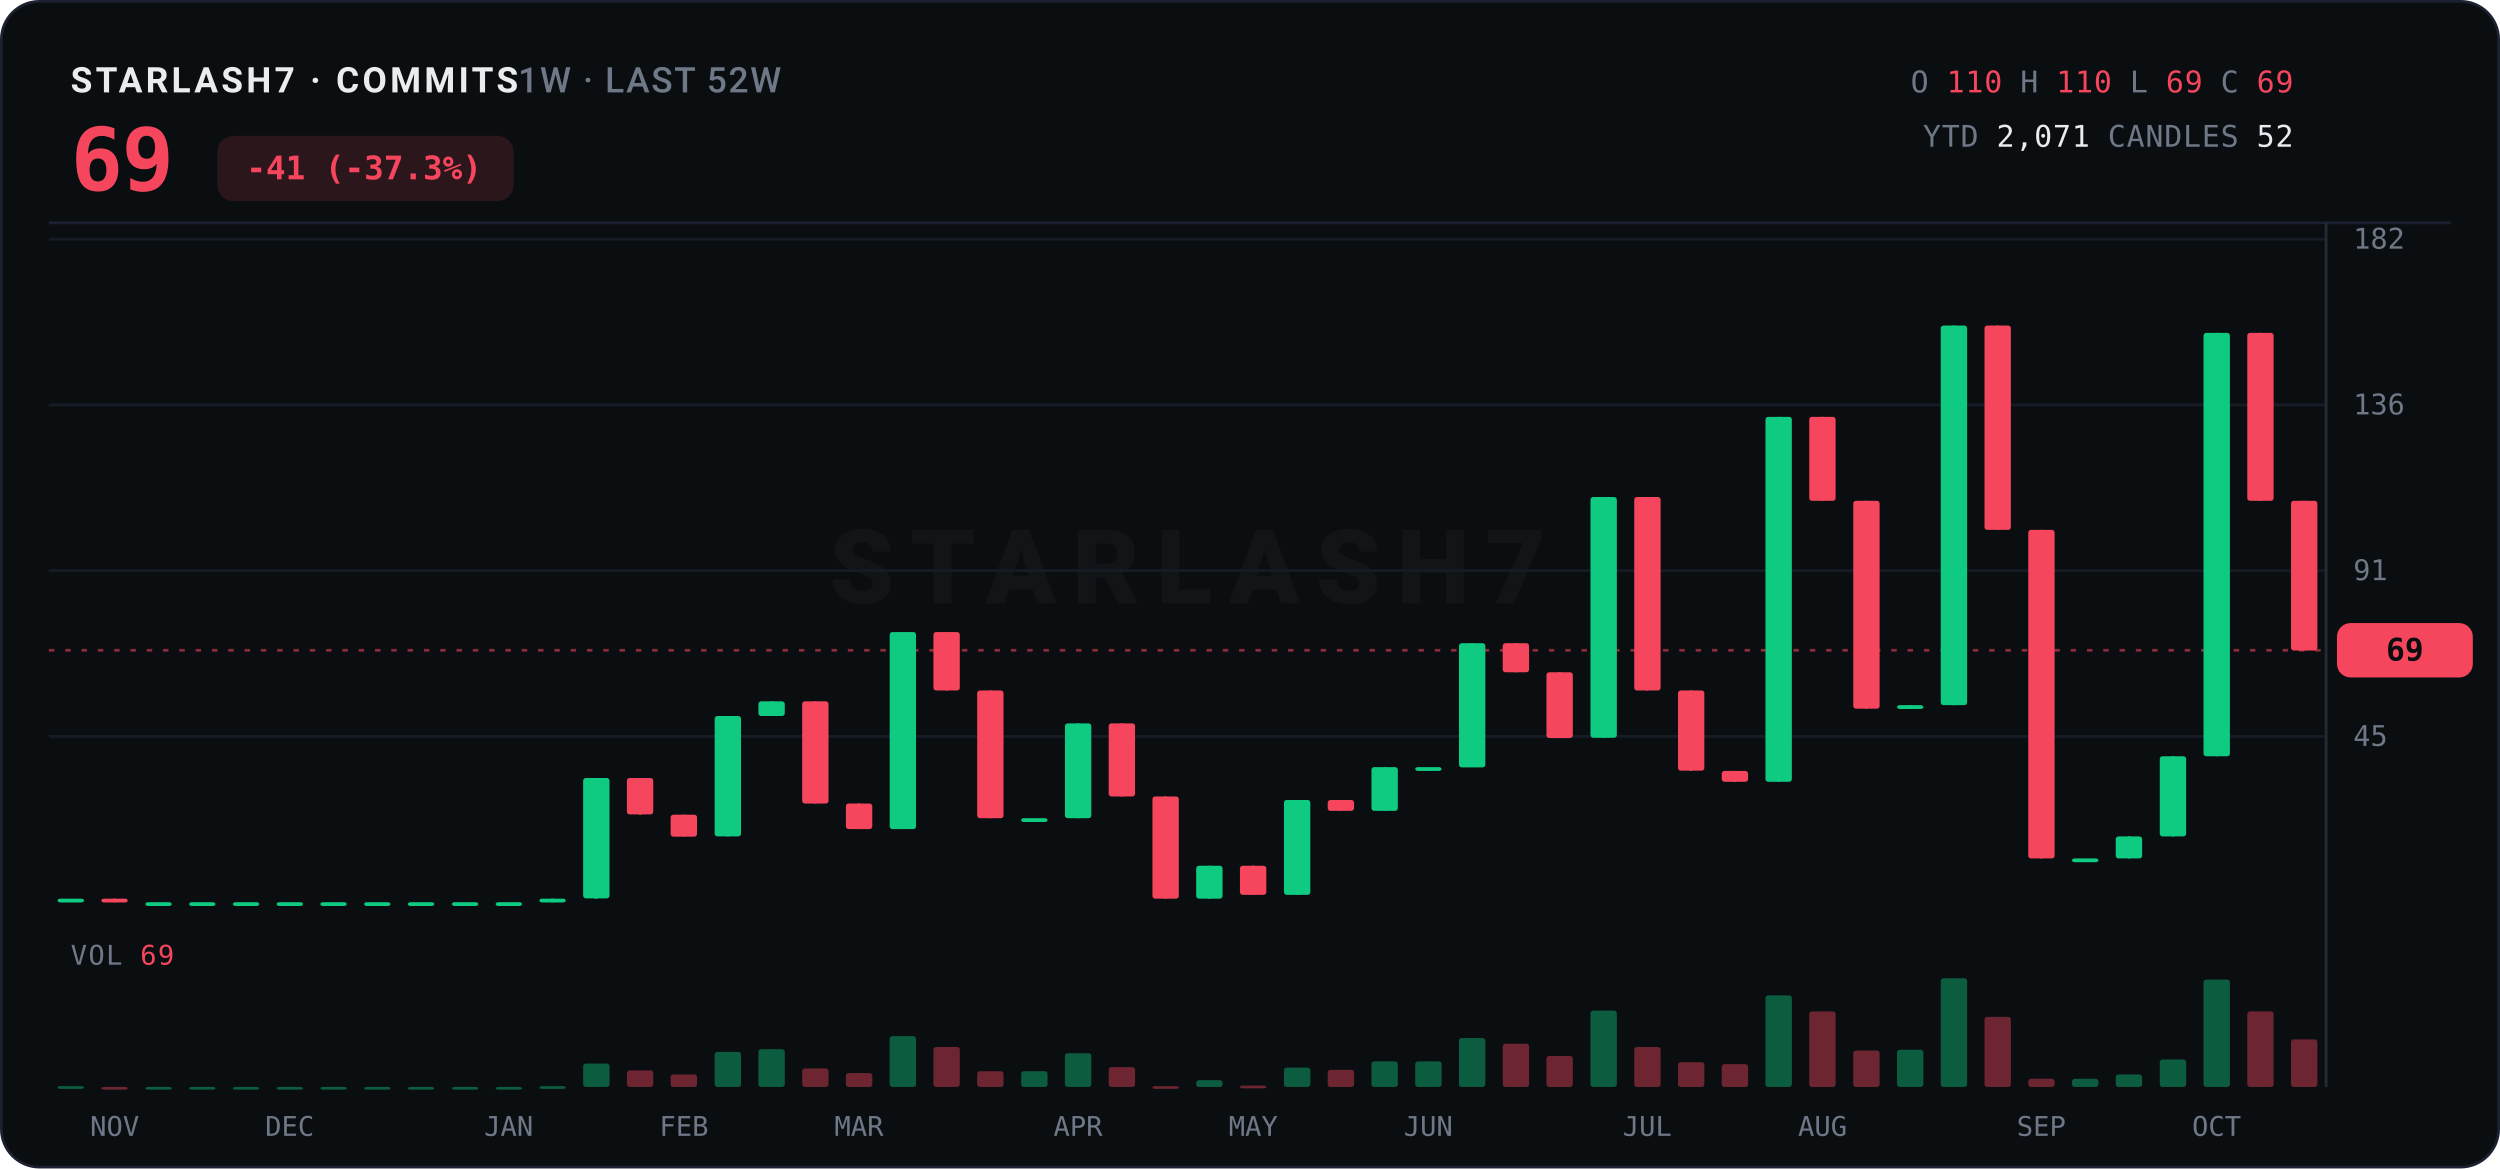
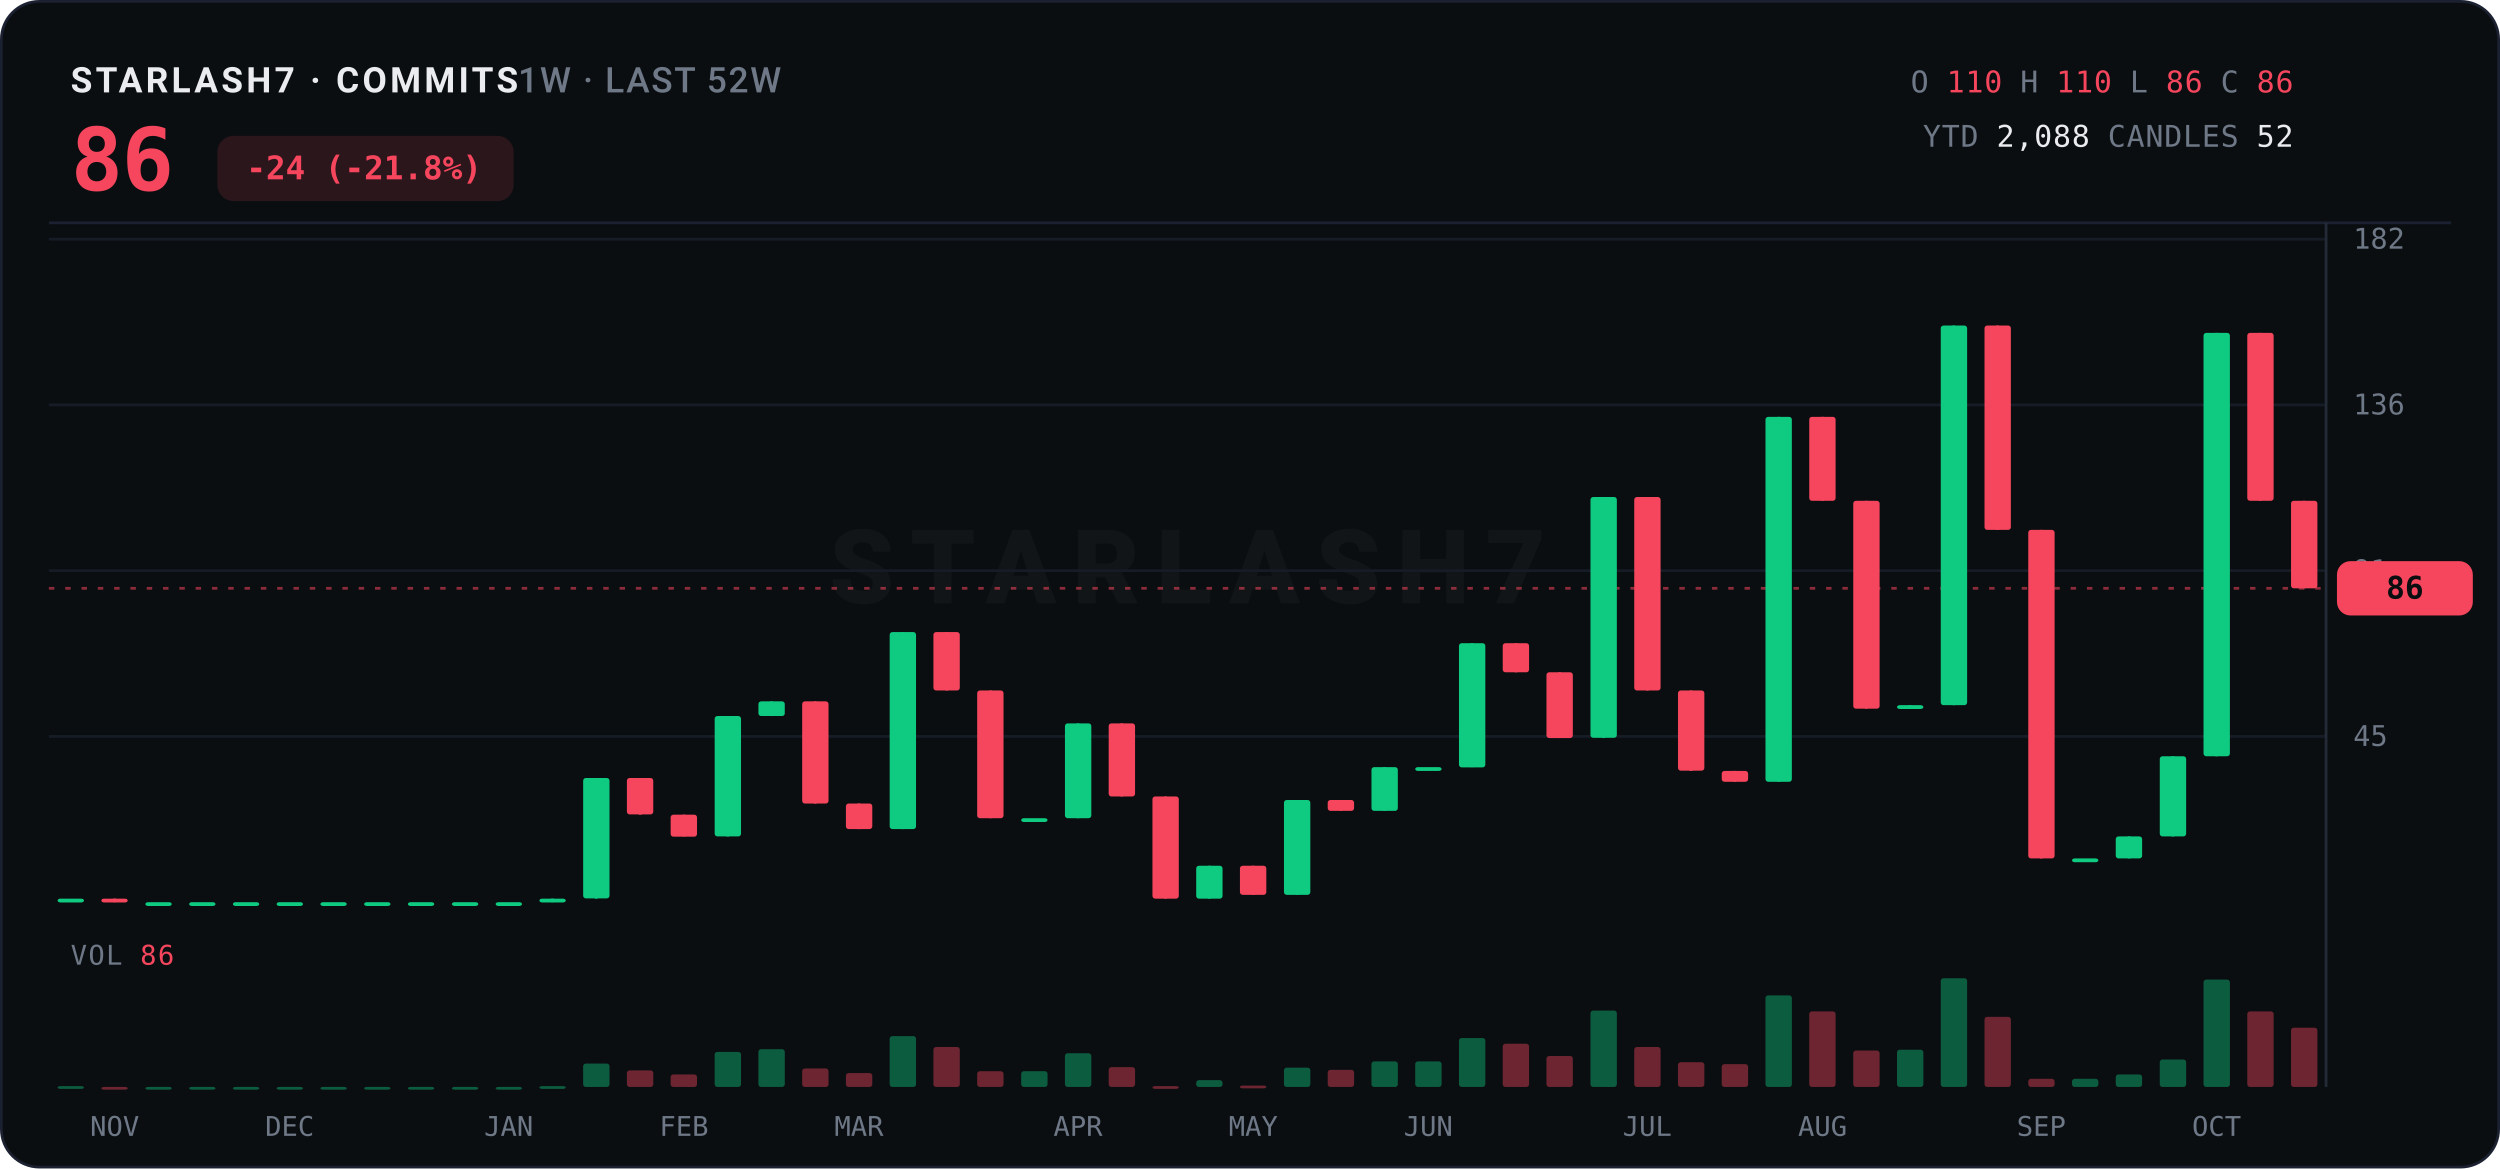
<svg xmlns="http://www.w3.org/2000/svg" width="920" height="430" viewBox="0 0 920 430">
  <rect x="0.5" y="0.5" width="919" height="429" rx="14" fill="#0B0E11" stroke="#1B2130" />
  <text x="26" y="34" font-family="ui-sans-serif,system-ui,-apple-system,'Segoe UI',Roboto,sans-serif" font-size="13" font-weight="700" letter-spacing="1.2" fill="#EAECEF">STARLASH7 · COMMITS<tspan fill="#6E7887" font-weight="500" letter-spacing="0.6">  1W · LAST 52W</tspan>
  </text>
-   <text x="26" y="70" font-family="ui-monospace,'SF Mono',SFMono-Regular,Menlo,Consolas,monospace" font-size="32" font-weight="800" fill="#F6465D" letter-spacing="-0.5">69</text>
+   <text x="26" y="70" font-family="ui-monospace,'SF Mono',SFMono-Regular,Menlo,Consolas,monospace" font-size="32" font-weight="800" fill="#F6465D" letter-spacing="-0.5">86</text>
  <rect x="80" y="50" width="109" height="24" rx="6" fill="#F6465D" opacity="0.14" />
-   <text x="134" y="66" text-anchor="middle" font-family="ui-monospace,'SF Mono',SFMono-Regular,Menlo,Consolas,monospace" font-size="12" font-weight="700" fill="#F6465D">-41 (-37.3%)</text>
+   <text x="134" y="66" text-anchor="middle" font-family="ui-monospace,'SF Mono',SFMono-Regular,Menlo,Consolas,monospace" font-size="12" font-weight="700" fill="#F6465D">-24 (-21.8%)</text>
  <text x="844" y="34" text-anchor="end" font-family="ui-monospace,'SF Mono',SFMono-Regular,Menlo,Consolas,monospace" font-size="11" letter-spacing="0.3">
    <tspan fill="#6E7887">O</tspan>
    <tspan fill="#F6465D">110</tspan>
    <tspan fill="#6E7887">H</tspan>
    <tspan fill="#F6465D">110</tspan>
    <tspan fill="#6E7887">L</tspan>
-     <tspan fill="#F6465D">69</tspan>
+     <tspan fill="#F6465D">86</tspan>
    <tspan fill="#6E7887">C</tspan>
-     <tspan fill="#F6465D">69</tspan>
+     <tspan fill="#F6465D">86</tspan>
  </text>
  <text x="844" y="54" text-anchor="end" font-family="ui-monospace,'SF Mono',SFMono-Regular,Menlo,Consolas,monospace" font-size="11" letter-spacing="0.3">
    <tspan fill="#6E7887">YTD</tspan>
-     <tspan fill="#EAECEF">2,071</tspan>
+     <tspan fill="#EAECEF">2,088</tspan>
    <tspan fill="#6E7887">CANDLES</tspan>
    <tspan fill="#EAECEF">52</tspan>
  </text>
  <line x1="18" y1="82" x2="902" y2="82" stroke="#1B2130" stroke-width="1" />
  <text x="437.0" y="222.0" text-anchor="middle" font-family="ui-sans-serif,system-ui,-apple-system,'Segoe UI',Roboto,sans-serif" font-size="38" font-weight="800" letter-spacing="6" fill="#EAECEF" opacity="0.035">STARLASH7</text>
  <line x1="18" y1="271.0" x2="856" y2="271.0" stroke="#161C26" stroke-width="1" />
  <text x="866" y="274.5" font-family="ui-monospace,'SF Mono',SFMono-Regular,Menlo,Consolas,monospace" font-size="10.5" fill="#6E7887">45</text>
  <line x1="18" y1="210.0" x2="856" y2="210.0" stroke="#161C26" stroke-width="1" />
  <text x="866" y="213.5" font-family="ui-monospace,'SF Mono',SFMono-Regular,Menlo,Consolas,monospace" font-size="10.5" fill="#6E7887">91</text>
  <line x1="18" y1="149.0" x2="856" y2="149.0" stroke="#161C26" stroke-width="1" />
  <text x="866" y="152.5" font-family="ui-monospace,'SF Mono',SFMono-Regular,Menlo,Consolas,monospace" font-size="10.5" fill="#6E7887">136</text>
  <line x1="18" y1="88.0" x2="856" y2="88.0" stroke="#161C26" stroke-width="1" />
  <text x="866" y="91.5" font-family="ui-monospace,'SF Mono',SFMono-Regular,Menlo,Consolas,monospace" font-size="10.5" fill="#6E7887">182</text>
  <line x1="856" y1="82" x2="856" y2="400" stroke="#242B38" stroke-width="1" />
-   <line x1="18" y1="239.3" x2="856" y2="239.3" stroke="#F6465D" stroke-width="1" stroke-dasharray="2 4" opacity="0.55" />
-   <rect x="860" y="229.3" width="50" height="20" rx="5" fill="#F6465D" />
-   <text x="885.0" y="243.1" text-anchor="middle" font-family="ui-monospace,'SF Mono',SFMono-Regular,Menlo,Consolas,monospace" font-size="11.5" font-weight="800" fill="#0B0E11">69</text>
+   <line x1="18" y1="216.5" x2="856" y2="216.5" stroke="#F6465D" stroke-width="1" stroke-dasharray="2 4" opacity="0.55" />
+   <rect x="860" y="206.5" width="50" height="20" rx="5" fill="#F6465D" />
+   <text x="885.0" y="220.3" text-anchor="middle" font-family="ui-monospace,'SF Mono',SFMono-Regular,Menlo,Consolas,monospace" font-size="11.5" font-weight="800" fill="#0B0E11">86</text>
  <line x1="26.1" y1="330.7" x2="26.1" y2="330.7" stroke="#0ECB81" stroke-width="1" />
  <rect x="21.2" y="330.7" width="9.7" height="1.4" rx="1" fill="#0ECB81" />
  <line x1="42.2" y1="330.7" x2="42.2" y2="332.0" stroke="#F6465D" stroke-width="1" />
  <rect x="37.3" y="330.7" width="9.7" height="1.4" rx="1" fill="#F6465D" />
  <line x1="58.3" y1="332.0" x2="58.3" y2="332.0" stroke="#0ECB81" stroke-width="1" />
  <rect x="53.5" y="332.0" width="9.7" height="1.4" rx="1" fill="#0ECB81" />
  <line x1="74.4" y1="332.0" x2="74.4" y2="332.0" stroke="#0ECB81" stroke-width="1" />
  <rect x="69.6" y="332.0" width="9.7" height="1.4" rx="1" fill="#0ECB81" />
  <line x1="90.5" y1="332.0" x2="90.5" y2="332.0" stroke="#0ECB81" stroke-width="1" />
  <rect x="85.7" y="332.0" width="9.7" height="1.4" rx="1" fill="#0ECB81" />
  <line x1="106.6" y1="332.0" x2="106.6" y2="332.0" stroke="#0ECB81" stroke-width="1" />
  <rect x="101.8" y="332.0" width="9.7" height="1.4" rx="1" fill="#0ECB81" />
  <line x1="122.8" y1="332.0" x2="122.8" y2="332.0" stroke="#0ECB81" stroke-width="1" />
  <rect x="117.9" y="332.0" width="9.7" height="1.4" rx="1" fill="#0ECB81" />
  <line x1="138.9" y1="332.0" x2="138.9" y2="332.0" stroke="#0ECB81" stroke-width="1" />
  <rect x="134.0" y="332.0" width="9.7" height="1.4" rx="1" fill="#0ECB81" />
  <line x1="155.0" y1="332.0" x2="155.0" y2="332.0" stroke="#0ECB81" stroke-width="1" />
  <rect x="150.1" y="332.0" width="9.7" height="1.4" rx="1" fill="#0ECB81" />
  <line x1="171.1" y1="332.0" x2="171.1" y2="332.0" stroke="#0ECB81" stroke-width="1" />
  <rect x="166.3" y="332.0" width="9.7" height="1.4" rx="1" fill="#0ECB81" />
  <line x1="187.2" y1="332.0" x2="187.2" y2="332.0" stroke="#0ECB81" stroke-width="1" />
  <rect x="182.4" y="332.0" width="9.7" height="1.4" rx="1" fill="#0ECB81" />
  <line x1="203.3" y1="330.7" x2="203.3" y2="332.0" stroke="#0ECB81" stroke-width="1" />
  <rect x="198.5" y="330.7" width="9.7" height="1.4" rx="1" fill="#0ECB81" />
  <line x1="219.4" y1="286.3" x2="219.4" y2="330.7" stroke="#0ECB81" stroke-width="1" />
  <rect x="214.6" y="286.3" width="9.7" height="44.3" rx="1" fill="#0ECB81" />
  <line x1="235.6" y1="286.3" x2="235.6" y2="299.8" stroke="#F6465D" stroke-width="1" />
  <rect x="230.7" y="286.3" width="9.7" height="13.4" rx="1" fill="#F6465D" />
  <line x1="251.7" y1="299.8" x2="251.7" y2="307.8" stroke="#F6465D" stroke-width="1" />
  <rect x="246.8" y="299.8" width="9.7" height="8.1" rx="1" fill="#F6465D" />
  <line x1="267.8" y1="263.5" x2="267.8" y2="307.8" stroke="#0ECB81" stroke-width="1" />
  <rect x="263.0" y="263.5" width="9.7" height="44.3" rx="1" fill="#0ECB81" />
  <line x1="283.9" y1="258.1" x2="283.9" y2="263.5" stroke="#0ECB81" stroke-width="1" />
  <rect x="279.1" y="258.1" width="9.7" height="5.4" rx="1" fill="#0ECB81" />
  <line x1="300.0" y1="258.1" x2="300.0" y2="295.7" stroke="#F6465D" stroke-width="1" />
  <rect x="295.2" y="258.1" width="9.7" height="37.6" rx="1" fill="#F6465D" />
  <line x1="316.1" y1="295.7" x2="316.1" y2="305.1" stroke="#F6465D" stroke-width="1" />
  <rect x="311.3" y="295.7" width="9.7" height="9.4" rx="1" fill="#F6465D" />
  <line x1="332.3" y1="232.6" x2="332.3" y2="305.1" stroke="#0ECB81" stroke-width="1" />
  <rect x="327.4" y="232.6" width="9.7" height="72.5" rx="1" fill="#0ECB81" />
  <line x1="348.4" y1="232.6" x2="348.4" y2="254.1" stroke="#F6465D" stroke-width="1" />
  <rect x="343.5" y="232.6" width="9.7" height="21.5" rx="1" fill="#F6465D" />
  <line x1="364.5" y1="254.1" x2="364.5" y2="301.1" stroke="#F6465D" stroke-width="1" />
  <rect x="359.6" y="254.1" width="9.7" height="47.0" rx="1" fill="#F6465D" />
  <line x1="380.6" y1="301.1" x2="380.6" y2="301.1" stroke="#0ECB81" stroke-width="1" />
  <rect x="375.8" y="301.1" width="9.7" height="1.4" rx="1" fill="#0ECB81" />
  <line x1="396.7" y1="266.2" x2="396.7" y2="301.1" stroke="#0ECB81" stroke-width="1" />
  <rect x="391.9" y="266.2" width="9.7" height="34.9" rx="1" fill="#0ECB81" />
  <line x1="412.8" y1="266.2" x2="412.8" y2="293.1" stroke="#F6465D" stroke-width="1" />
  <rect x="408.0" y="266.2" width="9.7" height="26.9" rx="1" fill="#F6465D" />
  <line x1="428.9" y1="293.1" x2="428.9" y2="330.7" stroke="#F6465D" stroke-width="1" />
  <rect x="424.1" y="293.1" width="9.7" height="37.6" rx="1" fill="#F6465D" />
  <line x1="445.1" y1="318.6" x2="445.1" y2="330.7" stroke="#0ECB81" stroke-width="1" />
  <rect x="440.2" y="318.6" width="9.7" height="12.1" rx="1" fill="#0ECB81" />
  <line x1="461.2" y1="318.6" x2="461.2" y2="329.3" stroke="#F6465D" stroke-width="1" />
  <rect x="456.3" y="318.6" width="9.7" height="10.7" rx="1" fill="#F6465D" />
  <line x1="477.3" y1="294.4" x2="477.3" y2="329.3" stroke="#0ECB81" stroke-width="1" />
  <rect x="472.5" y="294.4" width="9.7" height="34.9" rx="1" fill="#0ECB81" />
  <line x1="493.4" y1="294.4" x2="493.4" y2="298.4" stroke="#F6465D" stroke-width="1" />
  <rect x="488.6" y="294.4" width="9.7" height="4.0" rx="1" fill="#F6465D" />
  <line x1="509.5" y1="282.3" x2="509.5" y2="298.4" stroke="#0ECB81" stroke-width="1" />
  <rect x="504.7" y="282.3" width="9.7" height="16.1" rx="1" fill="#0ECB81" />
  <line x1="525.6" y1="282.3" x2="525.6" y2="282.3" stroke="#0ECB81" stroke-width="1" />
  <rect x="520.8" y="282.3" width="9.7" height="1.4" rx="1" fill="#0ECB81" />
  <line x1="541.8" y1="236.7" x2="541.8" y2="282.3" stroke="#0ECB81" stroke-width="1" />
  <rect x="536.9" y="236.7" width="9.7" height="45.7" rx="1" fill="#0ECB81" />
  <line x1="557.9" y1="236.7" x2="557.9" y2="247.4" stroke="#F6465D" stroke-width="1" />
  <rect x="553.0" y="236.7" width="9.7" height="10.7" rx="1" fill="#F6465D" />
  <line x1="574.0" y1="247.4" x2="574.0" y2="271.6" stroke="#F6465D" stroke-width="1" />
  <rect x="569.1" y="247.4" width="9.7" height="24.2" rx="1" fill="#F6465D" />
  <line x1="590.1" y1="182.9" x2="590.1" y2="271.6" stroke="#0ECB81" stroke-width="1" />
  <rect x="585.3" y="182.9" width="9.7" height="88.6" rx="1" fill="#0ECB81" />
  <line x1="606.2" y1="182.9" x2="606.2" y2="254.1" stroke="#F6465D" stroke-width="1" />
  <rect x="601.4" y="182.9" width="9.7" height="71.2" rx="1" fill="#F6465D" />
  <line x1="622.3" y1="254.1" x2="622.3" y2="283.7" stroke="#F6465D" stroke-width="1" />
  <rect x="617.5" y="254.1" width="9.7" height="29.5" rx="1" fill="#F6465D" />
  <line x1="638.4" y1="283.7" x2="638.4" y2="287.7" stroke="#F6465D" stroke-width="1" />
  <rect x="633.6" y="283.7" width="9.7" height="4.0" rx="1" fill="#F6465D" />
  <line x1="654.6" y1="153.4" x2="654.6" y2="287.7" stroke="#0ECB81" stroke-width="1" />
  <rect x="649.7" y="153.4" width="9.7" height="134.3" rx="1" fill="#0ECB81" />
  <line x1="670.7" y1="153.4" x2="670.7" y2="184.3" stroke="#F6465D" stroke-width="1" />
  <rect x="665.8" y="153.4" width="9.7" height="30.9" rx="1" fill="#F6465D" />
  <line x1="686.8" y1="184.3" x2="686.8" y2="260.8" stroke="#F6465D" stroke-width="1" />
  <rect x="682.0" y="184.3" width="9.7" height="76.5" rx="1" fill="#F6465D" />
  <line x1="702.9" y1="259.5" x2="702.9" y2="260.8" stroke="#0ECB81" stroke-width="1" />
  <rect x="698.1" y="259.5" width="9.7" height="1.4" rx="1" fill="#0ECB81" />
  <line x1="719.0" y1="119.8" x2="719.0" y2="259.5" stroke="#0ECB81" stroke-width="1" />
  <rect x="714.2" y="119.8" width="9.7" height="139.7" rx="1" fill="#0ECB81" />
  <line x1="735.1" y1="119.8" x2="735.1" y2="195.0" stroke="#F6465D" stroke-width="1" />
  <rect x="730.3" y="119.8" width="9.7" height="75.2" rx="1" fill="#F6465D" />
  <line x1="751.2" y1="195.0" x2="751.2" y2="315.9" stroke="#F6465D" stroke-width="1" />
  <rect x="746.4" y="195.0" width="9.7" height="120.9" rx="1" fill="#F6465D" />
  <line x1="767.4" y1="315.9" x2="767.4" y2="315.9" stroke="#0ECB81" stroke-width="1" />
  <rect x="762.5" y="315.9" width="9.7" height="1.4" rx="1" fill="#0ECB81" />
  <line x1="783.5" y1="307.8" x2="783.5" y2="315.9" stroke="#0ECB81" stroke-width="1" />
  <rect x="778.6" y="307.8" width="9.7" height="8.1" rx="1" fill="#0ECB81" />
  <line x1="799.6" y1="278.3" x2="799.6" y2="307.8" stroke="#0ECB81" stroke-width="1" />
  <rect x="794.8" y="278.3" width="9.7" height="29.5" rx="1" fill="#0ECB81" />
  <line x1="815.7" y1="122.5" x2="815.7" y2="278.3" stroke="#0ECB81" stroke-width="1" />
  <rect x="810.9" y="122.5" width="9.7" height="155.8" rx="1" fill="#0ECB81" />
  <line x1="831.8" y1="122.5" x2="831.8" y2="184.3" stroke="#F6465D" stroke-width="1" />
  <rect x="827.0" y="122.5" width="9.7" height="61.8" rx="1" fill="#F6465D" />
-   <line x1="847.9" y1="184.3" x2="847.9" y2="239.3" stroke="#F6465D" stroke-width="1" />
-   <rect x="843.1" y="184.3" width="9.7" height="55.1" rx="1" fill="#F6465D" />
-   <text x="26" y="355" font-family="ui-monospace,'SF Mono',SFMono-Regular,Menlo,Consolas,monospace" font-size="10" letter-spacing="0.5" fill="#6E7887">VOL <tspan fill="#F6465D">69</tspan>
+   <line x1="847.9" y1="184.3" x2="847.9" y2="216.5" stroke="#F6465D" stroke-width="1" />
+   <rect x="843.1" y="184.3" width="9.7" height="32.2" rx="1" fill="#F6465D" />
+   <text x="26" y="355" font-family="ui-monospace,'SF Mono',SFMono-Regular,Menlo,Consolas,monospace" font-size="10" letter-spacing="0.5" fill="#6E7887">VOL <tspan fill="#F6465D">86</tspan>
  </text>
  <rect x="21.2" y="399.7" width="9.7" height="1.0" rx="1" fill="#0ECB81" opacity="0.42" />
  <rect x="37.3" y="400.0" width="9.7" height="1.0" rx="1" fill="#F6465D" opacity="0.42" />
  <rect x="53.5" y="400.0" width="9.7" height="1.0" rx="1" fill="#0ECB81" opacity="0.42" />
  <rect x="69.6" y="400.0" width="9.7" height="1.0" rx="1" fill="#0ECB81" opacity="0.42" />
  <rect x="85.7" y="400.0" width="9.7" height="1.0" rx="1" fill="#0ECB81" opacity="0.42" />
  <rect x="101.8" y="400.0" width="9.7" height="1.0" rx="1" fill="#0ECB81" opacity="0.42" />
  <rect x="117.9" y="400.0" width="9.7" height="1.0" rx="1" fill="#0ECB81" opacity="0.42" />
  <rect x="134.0" y="400.0" width="9.7" height="1.0" rx="1" fill="#0ECB81" opacity="0.42" />
  <rect x="150.1" y="400.0" width="9.7" height="1.0" rx="1" fill="#0ECB81" opacity="0.42" />
  <rect x="166.3" y="400.0" width="9.7" height="1.0" rx="1" fill="#0ECB81" opacity="0.42" />
  <rect x="182.4" y="400.0" width="9.7" height="1.0" rx="1" fill="#0ECB81" opacity="0.42" />
  <rect x="198.5" y="399.7" width="9.7" height="1.0" rx="1" fill="#0ECB81" opacity="0.42" />
  <rect x="214.6" y="391.4" width="9.7" height="8.6" rx="1" fill="#0ECB81" opacity="0.42" />
  <rect x="230.7" y="393.9" width="9.7" height="6.1" rx="1" fill="#F6465D" opacity="0.42" />
  <rect x="246.8" y="395.4" width="9.7" height="4.6" rx="1" fill="#F6465D" opacity="0.42" />
  <rect x="263.0" y="387.1" width="9.7" height="12.9" rx="1" fill="#0ECB81" opacity="0.42" />
  <rect x="279.1" y="386.1" width="9.7" height="13.9" rx="1" fill="#0ECB81" opacity="0.42" />
  <rect x="295.2" y="393.2" width="9.7" height="6.8" rx="1" fill="#F6465D" opacity="0.42" />
  <rect x="311.3" y="394.9" width="9.7" height="5.1" rx="1" fill="#F6465D" opacity="0.42" />
  <rect x="327.4" y="381.3" width="9.7" height="18.7" rx="1" fill="#0ECB81" opacity="0.42" />
  <rect x="343.5" y="385.3" width="9.7" height="14.7" rx="1" fill="#F6465D" opacity="0.42" />
  <rect x="359.6" y="394.2" width="9.7" height="5.8" rx="1" fill="#F6465D" opacity="0.42" />
  <rect x="375.8" y="394.2" width="9.7" height="5.8" rx="1" fill="#0ECB81" opacity="0.42" />
  <rect x="391.9" y="387.6" width="9.7" height="12.4" rx="1" fill="#0ECB81" opacity="0.42" />
  <rect x="408.0" y="392.7" width="9.7" height="7.3" rx="1" fill="#F6465D" opacity="0.42" />
  <rect x="424.1" y="399.7" width="9.7" height="1.0" rx="1" fill="#F6465D" opacity="0.42" />
  <rect x="440.2" y="397.5" width="9.7" height="2.5" rx="1" fill="#0ECB81" opacity="0.42" />
  <rect x="456.3" y="399.5" width="9.7" height="1.0" rx="1" fill="#F6465D" opacity="0.42" />
  <rect x="472.5" y="392.9" width="9.7" height="7.1" rx="1" fill="#0ECB81" opacity="0.42" />
  <rect x="488.6" y="393.7" width="9.7" height="6.3" rx="1" fill="#F6465D" opacity="0.42" />
  <rect x="504.7" y="390.6" width="9.7" height="9.4" rx="1" fill="#0ECB81" opacity="0.42" />
  <rect x="520.8" y="390.6" width="9.7" height="9.4" rx="1" fill="#0ECB81" opacity="0.42" />
  <rect x="536.9" y="382.0" width="9.7" height="18.0" rx="1" fill="#0ECB81" opacity="0.42" />
  <rect x="553.0" y="384.1" width="9.7" height="15.9" rx="1" fill="#F6465D" opacity="0.42" />
  <rect x="569.1" y="388.6" width="9.7" height="11.4" rx="1" fill="#F6465D" opacity="0.42" />
  <rect x="585.3" y="371.9" width="9.7" height="28.1" rx="1" fill="#0ECB81" opacity="0.42" />
  <rect x="601.4" y="385.3" width="9.7" height="14.7" rx="1" fill="#F6465D" opacity="0.42" />
  <rect x="617.5" y="390.9" width="9.7" height="9.1" rx="1" fill="#F6465D" opacity="0.42" />
  <rect x="633.6" y="391.6" width="9.7" height="8.4" rx="1" fill="#F6465D" opacity="0.42" />
  <rect x="649.7" y="366.3" width="9.7" height="33.7" rx="1" fill="#0ECB81" opacity="0.42" />
  <rect x="665.8" y="372.2" width="9.7" height="27.8" rx="1" fill="#F6465D" opacity="0.42" />
  <rect x="682.0" y="386.6" width="9.7" height="13.4" rx="1" fill="#F6465D" opacity="0.42" />
  <rect x="698.1" y="386.3" width="9.7" height="13.7" rx="1" fill="#0ECB81" opacity="0.42" />
  <rect x="714.2" y="360.0" width="9.7" height="40.0" rx="1" fill="#0ECB81" opacity="0.42" />
  <rect x="730.3" y="374.2" width="9.7" height="25.8" rx="1" fill="#F6465D" opacity="0.42" />
  <rect x="746.4" y="397.0" width="9.7" height="3.0" rx="1" fill="#F6465D" opacity="0.42" />
  <rect x="762.5" y="397.0" width="9.7" height="3.0" rx="1" fill="#0ECB81" opacity="0.42" />
  <rect x="778.6" y="395.4" width="9.7" height="4.6" rx="1" fill="#0ECB81" opacity="0.42" />
  <rect x="794.8" y="389.9" width="9.7" height="10.1" rx="1" fill="#0ECB81" opacity="0.42" />
  <rect x="810.9" y="360.5" width="9.7" height="39.5" rx="1" fill="#0ECB81" opacity="0.42" />
  <rect x="827.0" y="372.2" width="9.7" height="27.8" rx="1" fill="#F6465D" opacity="0.42" />
-   <rect x="843.1" y="382.5" width="9.7" height="17.5" rx="1" fill="#F6465D" opacity="0.42" />
+   <rect x="843.1" y="378.2" width="9.7" height="21.8" rx="1" fill="#F6465D" opacity="0.42" />
  <text x="42.2" y="418" text-anchor="middle" font-family="ui-monospace,'SF Mono',SFMono-Regular,Menlo,Consolas,monospace" font-size="10" fill="#6E7887">NOV</text>
  <text x="106.6" y="418" text-anchor="middle" font-family="ui-monospace,'SF Mono',SFMono-Regular,Menlo,Consolas,monospace" font-size="10" fill="#6E7887">DEC</text>
  <text x="187.2" y="418" text-anchor="middle" font-family="ui-monospace,'SF Mono',SFMono-Regular,Menlo,Consolas,monospace" font-size="10" fill="#6E7887">JAN</text>
  <text x="251.7" y="418" text-anchor="middle" font-family="ui-monospace,'SF Mono',SFMono-Regular,Menlo,Consolas,monospace" font-size="10" fill="#6E7887">FEB</text>
  <text x="316.1" y="418" text-anchor="middle" font-family="ui-monospace,'SF Mono',SFMono-Regular,Menlo,Consolas,monospace" font-size="10" fill="#6E7887">MAR</text>
  <text x="396.7" y="418" text-anchor="middle" font-family="ui-monospace,'SF Mono',SFMono-Regular,Menlo,Consolas,monospace" font-size="10" fill="#6E7887">APR</text>
  <text x="461.2" y="418" text-anchor="middle" font-family="ui-monospace,'SF Mono',SFMono-Regular,Menlo,Consolas,monospace" font-size="10" fill="#6E7887">MAY</text>
  <text x="525.6" y="418" text-anchor="middle" font-family="ui-monospace,'SF Mono',SFMono-Regular,Menlo,Consolas,monospace" font-size="10" fill="#6E7887">JUN</text>
  <text x="606.2" y="418" text-anchor="middle" font-family="ui-monospace,'SF Mono',SFMono-Regular,Menlo,Consolas,monospace" font-size="10" fill="#6E7887">JUL</text>
  <text x="670.7" y="418" text-anchor="middle" font-family="ui-monospace,'SF Mono',SFMono-Regular,Menlo,Consolas,monospace" font-size="10" fill="#6E7887">AUG</text>
  <text x="751.2" y="418" text-anchor="middle" font-family="ui-monospace,'SF Mono',SFMono-Regular,Menlo,Consolas,monospace" font-size="10" fill="#6E7887">SEP</text>
  <text x="815.7" y="418" text-anchor="middle" font-family="ui-monospace,'SF Mono',SFMono-Regular,Menlo,Consolas,monospace" font-size="10" fill="#6E7887">OCT</text>
</svg>
